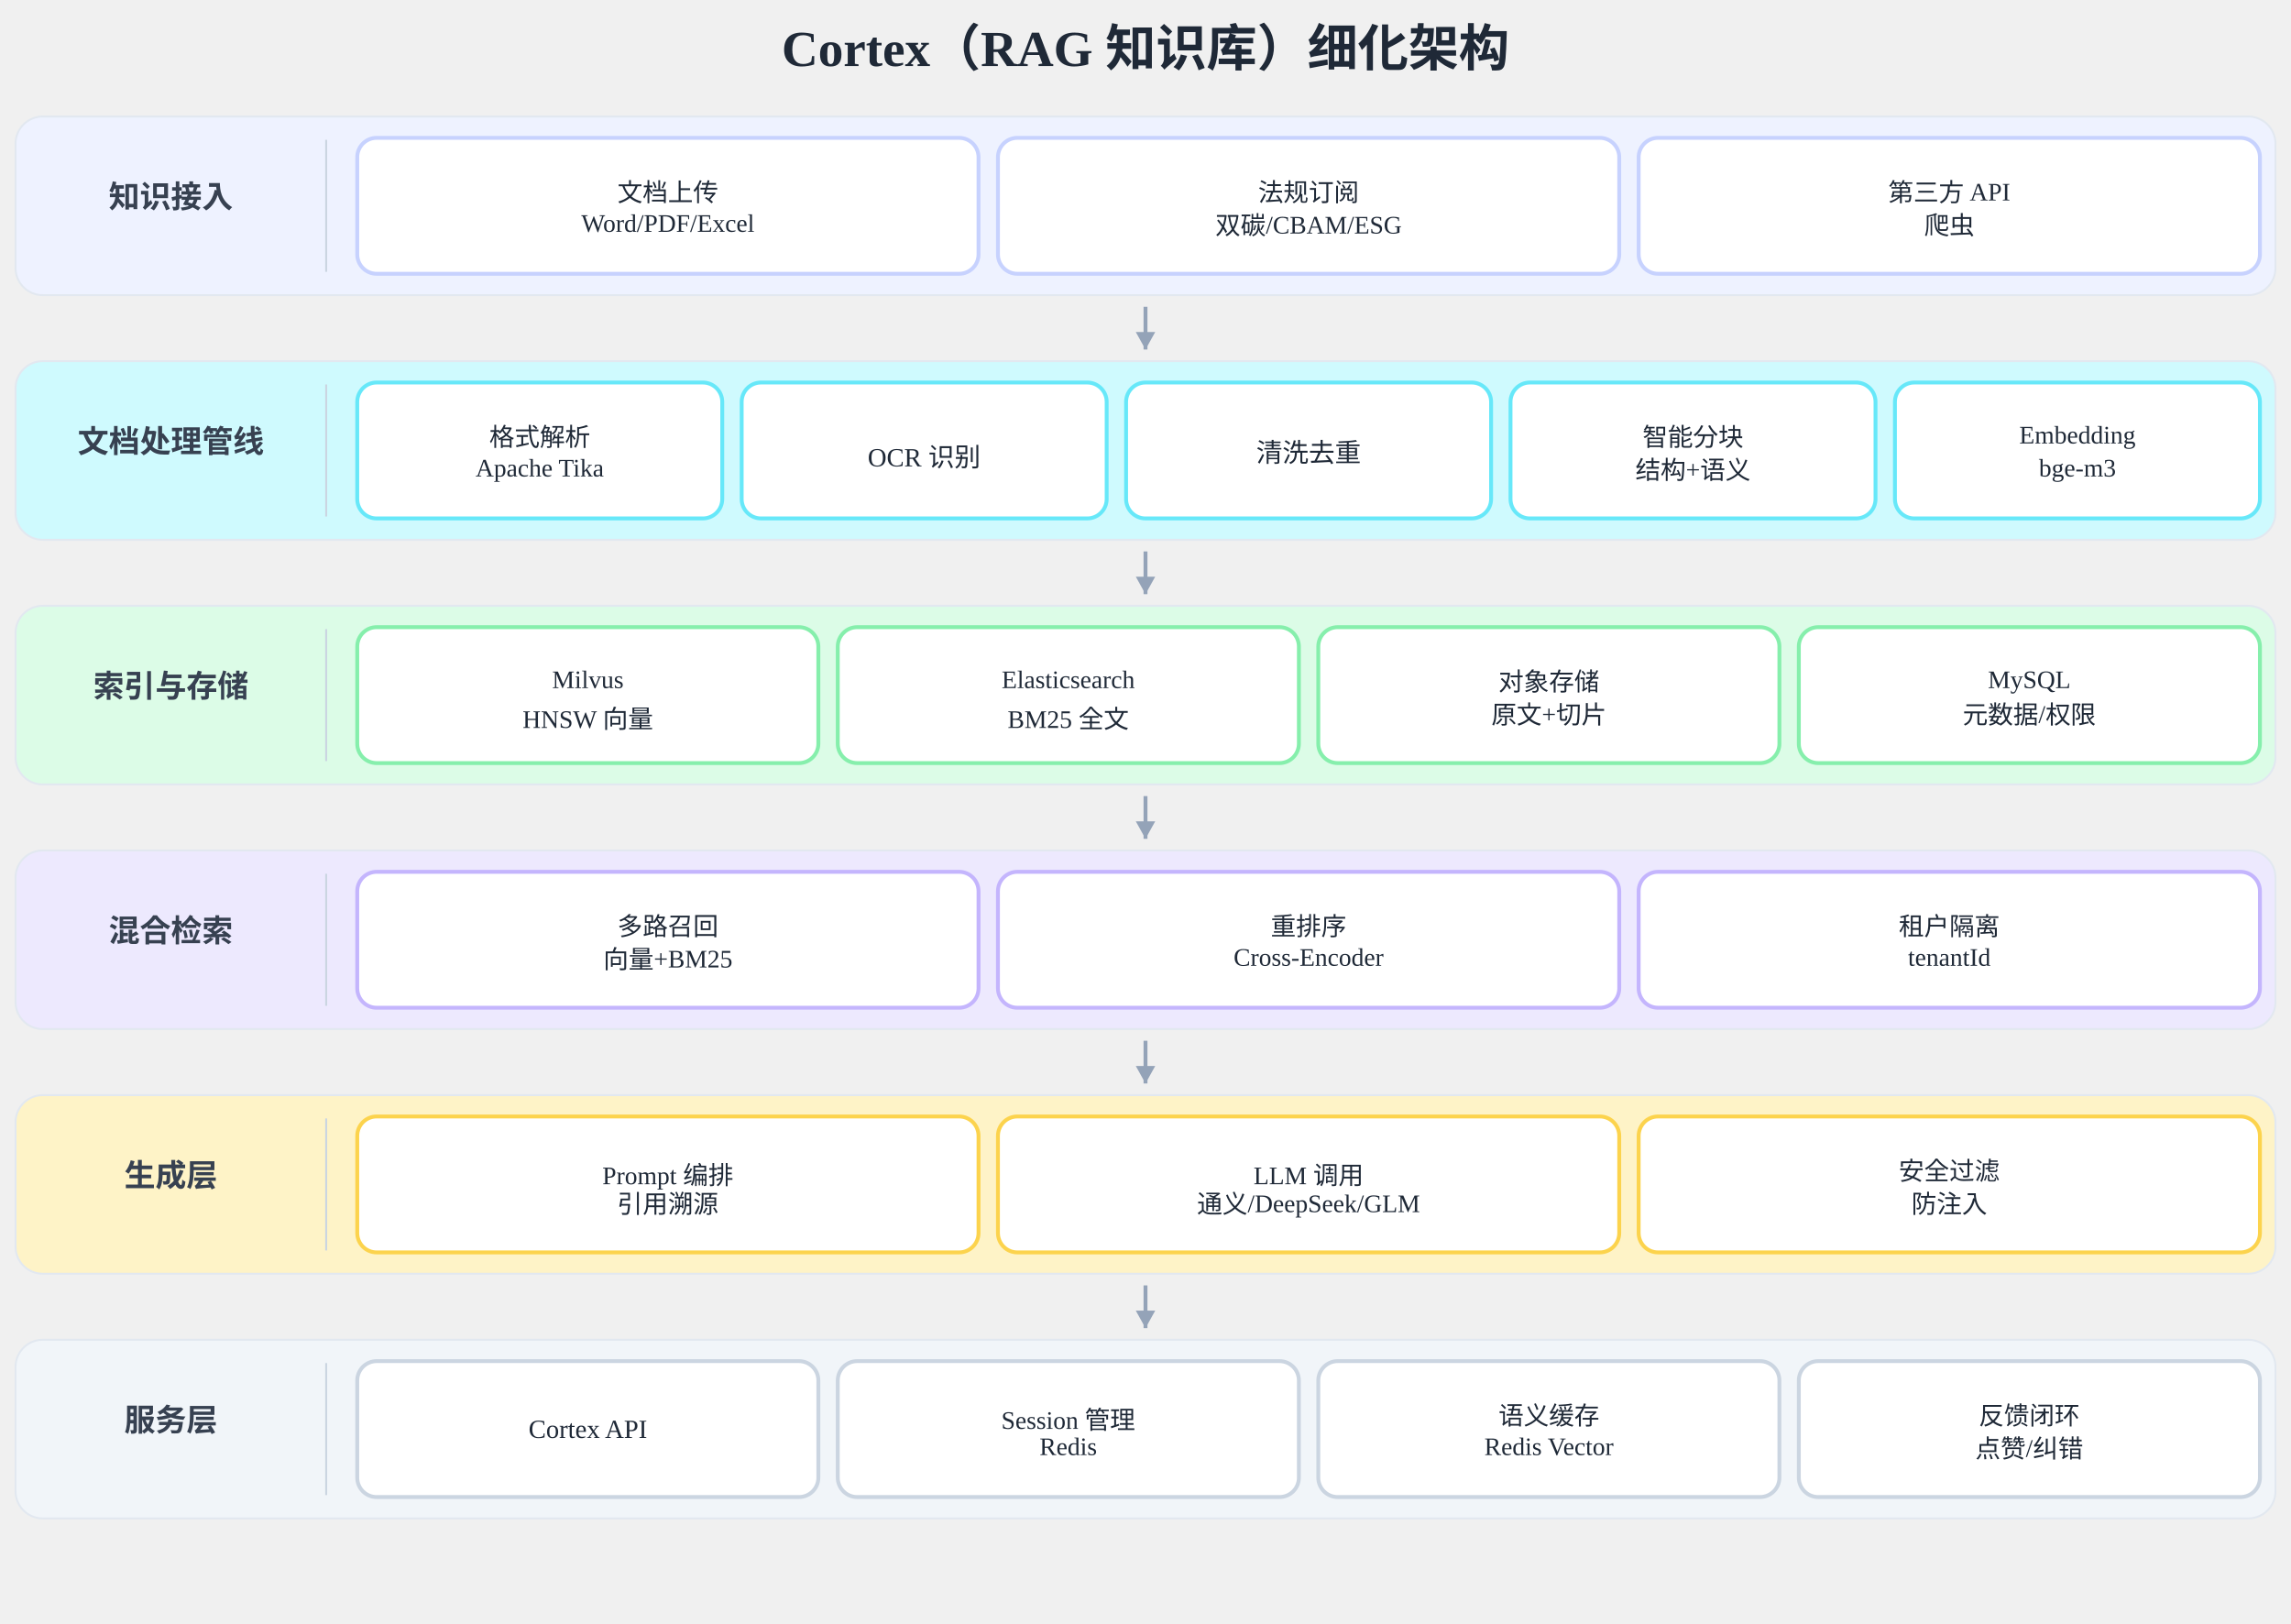
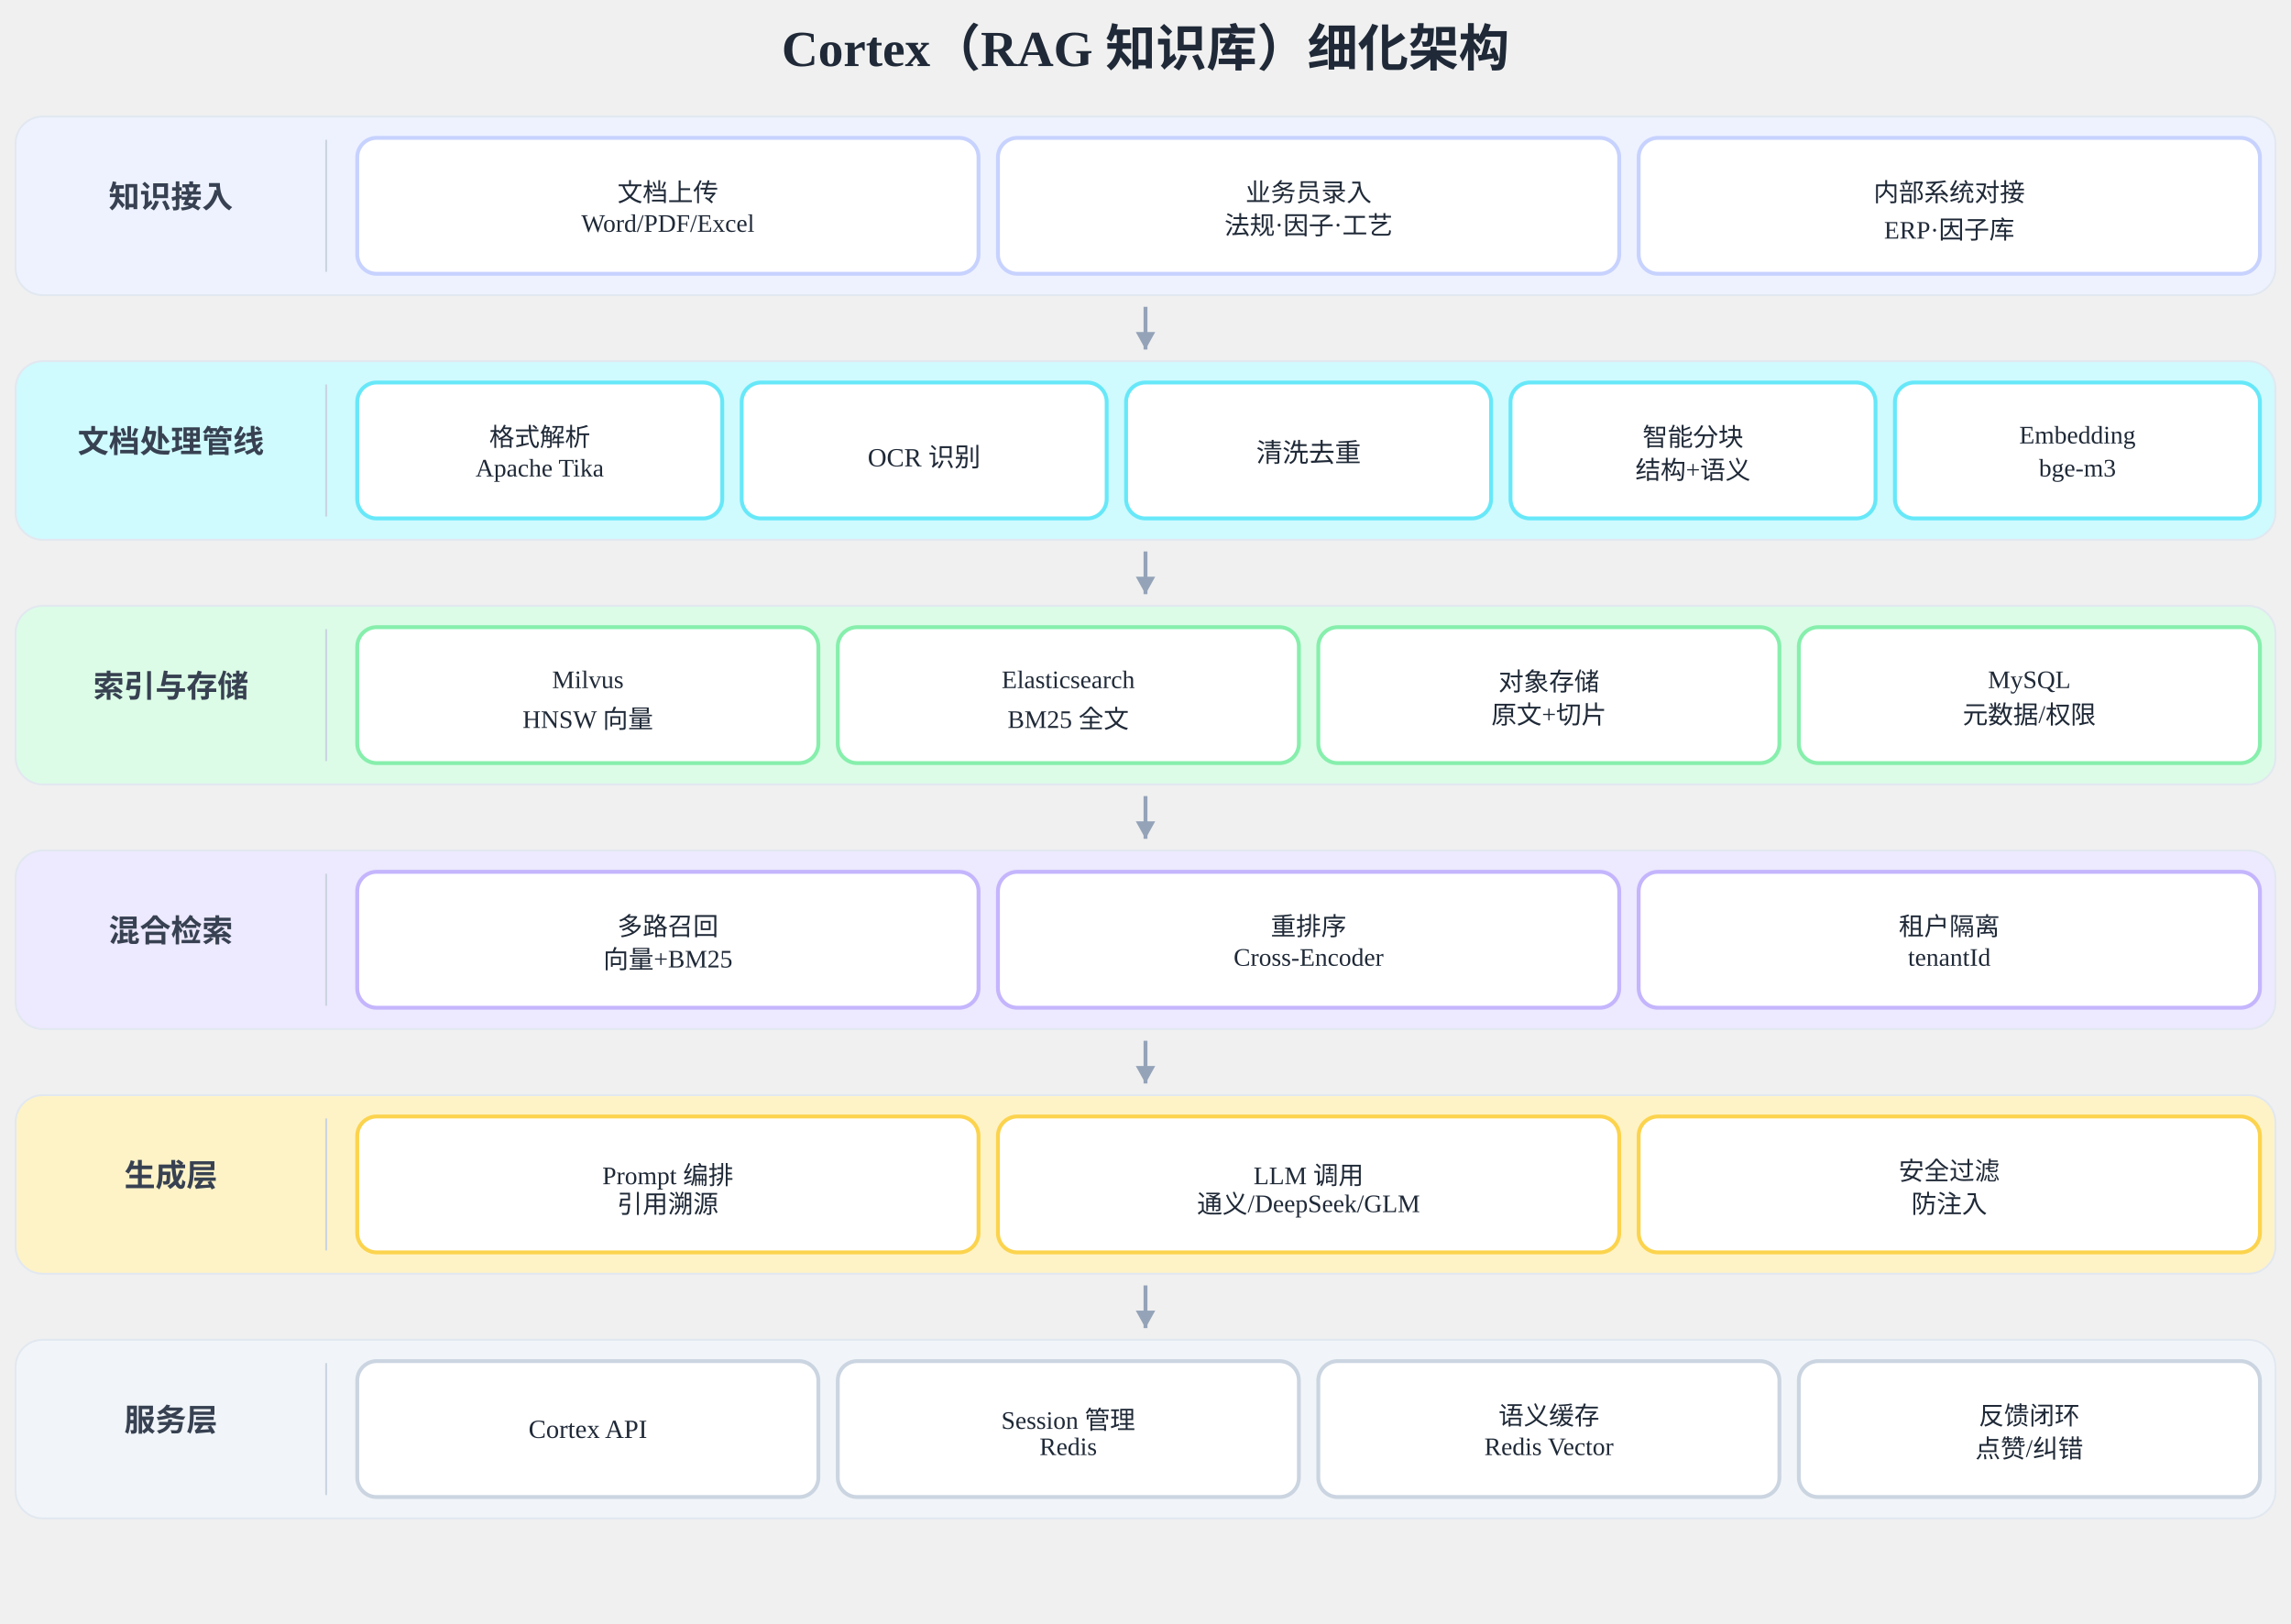
<svg xmlns="http://www.w3.org/2000/svg" width="1180" height="836" viewBox="0 0 1180 836">
  <text x="590.0" y="34" text-anchor="middle" font-size="26" font-weight="700" fill="#1f2937">Cortex（RAG 知识库）细化架构</text>
  <rect x="8" y="60" width="1164" height="92" rx="14" fill="#eef2ff" stroke="#e2e8f0" stroke-width="1" />
  <text x="88" y="100.0" text-anchor="middle" dominant-baseline="central" font-size="16" font-weight="700" fill="#374151">知识接入</text>
  <line x1="168" y1="72" x2="168" y2="140" stroke="#cbd5e1" stroke-width="1" />
  <rect x="184.0" y="71.0" width="320.0" height="70.0" rx="10" fill="#ffffff" stroke="#c7d2fe" stroke-width="2" />
  <text x="344.0" y="98.0" text-anchor="middle" dominant-baseline="central" font-size="13" fill="#1f2937">文档上传</text>
  <text x="344.0" y="115.0" text-anchor="middle" dominant-baseline="central" font-size="13" fill="#1f2937">Word/PDF/Excel</text>
  <rect x="514.0" y="71.0" width="320.0" height="70.0" rx="10" fill="#ffffff" stroke="#c7d2fe" stroke-width="2" />
-   <text x="674.0" y="98.0" text-anchor="middle" dominant-baseline="central" font-size="13" fill="#1f2937">法规订阅</text>
-   <text x="674.0" y="115.0" text-anchor="middle" dominant-baseline="central" font-size="13" fill="#1f2937">双碳/CBAM/ESG</text>
+   <text x="674.0" y="98.0" text-anchor="middle" dominant-baseline="central" font-size="13" fill="#1f2937">业务员录入</text>
+   <text x="674.0" y="115.0" text-anchor="middle" dominant-baseline="central" font-size="13" fill="#1f2937">法规·因子·工艺</text>
  <rect x="844.0" y="71.0" width="320.0" height="70.0" rx="10" fill="#ffffff" stroke="#c7d2fe" stroke-width="2" />
-   <text x="1004.0" y="98.0" text-anchor="middle" dominant-baseline="central" font-size="13" fill="#1f2937">第三方 API</text>
-   <text x="1004.0" y="115.0" text-anchor="middle" dominant-baseline="central" font-size="13" fill="#1f2937">爬虫</text>
+   <text x="1004.0" y="98.0" text-anchor="middle" dominant-baseline="central" font-size="13" fill="#1f2937">内部系统对接</text>
+   <text x="1004.0" y="115.0" text-anchor="middle" dominant-baseline="central" font-size="13" fill="#1f2937">ERP·因子库</text>
  <rect x="8" y="186" width="1164" height="92" rx="14" fill="#cffafe" stroke="#e2e8f0" stroke-width="1" />
  <text x="88" y="226.0" text-anchor="middle" dominant-baseline="central" font-size="16" font-weight="700" fill="#374151">文档处理管线</text>
  <line x1="168" y1="198" x2="168" y2="266" stroke="#cbd5e1" stroke-width="1" />
  <rect x="184.0" y="197.0" width="188.0" height="70.0" rx="10" fill="#ffffff" stroke="#67e8f9" stroke-width="2" />
  <text x="278.0" y="224.0" text-anchor="middle" dominant-baseline="central" font-size="13" fill="#1f2937">格式解析</text>
  <text x="278.0" y="241.0" text-anchor="middle" dominant-baseline="central" font-size="13" fill="#1f2937">Apache Tika</text>
  <rect x="382.0" y="197.0" width="188.0" height="70.0" rx="10" fill="#ffffff" stroke="#67e8f9" stroke-width="2" />
  <text x="476.0" y="232.0" text-anchor="middle" dominant-baseline="central" font-size="13.5" fill="#1f2937">OCR 识别</text>
  <rect x="580.0" y="197.0" width="188.0" height="70.0" rx="10" fill="#ffffff" stroke="#67e8f9" stroke-width="2" />
  <text x="674.0" y="232.0" text-anchor="middle" dominant-baseline="central" font-size="13.5" fill="#1f2937">清洗去重</text>
  <rect x="778.0" y="197.0" width="188.0" height="70.0" rx="10" fill="#ffffff" stroke="#67e8f9" stroke-width="2" />
  <text x="872.0" y="224.0" text-anchor="middle" dominant-baseline="central" font-size="13" fill="#1f2937">智能分块</text>
  <text x="872.0" y="241.0" text-anchor="middle" dominant-baseline="central" font-size="13" fill="#1f2937">结构+语义</text>
  <rect x="976.0" y="197.0" width="188.0" height="70.0" rx="10" fill="#ffffff" stroke="#67e8f9" stroke-width="2" />
  <text x="1070.0" y="224.0" text-anchor="middle" dominant-baseline="central" font-size="13" fill="#1f2937">Embedding</text>
  <text x="1070.0" y="241.0" text-anchor="middle" dominant-baseline="central" font-size="13" fill="#1f2937">bge-m3</text>
  <rect x="8" y="312" width="1164" height="92" rx="14" fill="#dcfce7" stroke="#e2e8f0" stroke-width="1" />
  <text x="88" y="352.0" text-anchor="middle" dominant-baseline="central" font-size="16" font-weight="700" fill="#374151">索引与存储</text>
  <line x1="168" y1="324" x2="168" y2="392" stroke="#cbd5e1" stroke-width="1" />
  <rect x="184.0" y="323.0" width="237.5" height="70.0" rx="10" fill="#ffffff" stroke="#86efac" stroke-width="2" />
  <text x="302.8" y="350.0" text-anchor="middle" dominant-baseline="central" font-size="13" fill="#1f2937">Milvus</text>
  <text x="302.8" y="367.0" text-anchor="middle" dominant-baseline="central" font-size="13" fill="#1f2937">HNSW 向量</text>
  <rect x="431.5" y="323.0" width="237.5" height="70.0" rx="10" fill="#ffffff" stroke="#86efac" stroke-width="2" />
  <text x="550.2" y="350.0" text-anchor="middle" dominant-baseline="central" font-size="13" fill="#1f2937">Elasticsearch</text>
  <text x="550.2" y="367.0" text-anchor="middle" dominant-baseline="central" font-size="13" fill="#1f2937">BM25 全文</text>
  <rect x="679.0" y="323.0" width="237.5" height="70.0" rx="10" fill="#ffffff" stroke="#86efac" stroke-width="2" />
  <text x="797.8" y="350.0" text-anchor="middle" dominant-baseline="central" font-size="13" fill="#1f2937">对象存储</text>
  <text x="797.8" y="367.0" text-anchor="middle" dominant-baseline="central" font-size="13" fill="#1f2937">原文+切片</text>
  <rect x="926.5" y="323.0" width="237.5" height="70.0" rx="10" fill="#ffffff" stroke="#86efac" stroke-width="2" />
  <text x="1045.2" y="350.0" text-anchor="middle" dominant-baseline="central" font-size="13" fill="#1f2937">MySQL</text>
  <text x="1045.2" y="367.0" text-anchor="middle" dominant-baseline="central" font-size="13" fill="#1f2937">元数据/权限</text>
  <rect x="8" y="438" width="1164" height="92" rx="14" fill="#ede9fe" stroke="#e2e8f0" stroke-width="1" />
  <text x="88" y="478.0" text-anchor="middle" dominant-baseline="central" font-size="16" font-weight="700" fill="#374151">混合检索</text>
  <line x1="168" y1="450" x2="168" y2="518" stroke="#cbd5e1" stroke-width="1" />
  <rect x="184.0" y="449.0" width="320.0" height="70.0" rx="10" fill="#ffffff" stroke="#c4b5fd" stroke-width="2" />
  <text x="344.0" y="476.0" text-anchor="middle" dominant-baseline="central" font-size="13" fill="#1f2937">多路召回</text>
  <text x="344.0" y="493.0" text-anchor="middle" dominant-baseline="central" font-size="13" fill="#1f2937">向量+BM25</text>
  <rect x="514.0" y="449.0" width="320.0" height="70.0" rx="10" fill="#ffffff" stroke="#c4b5fd" stroke-width="2" />
  <text x="674.0" y="476.0" text-anchor="middle" dominant-baseline="central" font-size="13" fill="#1f2937">重排序</text>
  <text x="674.0" y="493.0" text-anchor="middle" dominant-baseline="central" font-size="13" fill="#1f2937">Cross-Encoder</text>
  <rect x="844.0" y="449.0" width="320.0" height="70.0" rx="10" fill="#ffffff" stroke="#c4b5fd" stroke-width="2" />
  <text x="1004.0" y="476.0" text-anchor="middle" dominant-baseline="central" font-size="13" fill="#1f2937">租户隔离</text>
  <text x="1004.0" y="493.0" text-anchor="middle" dominant-baseline="central" font-size="13" fill="#1f2937">tenantId</text>
  <rect x="8" y="564" width="1164" height="92" rx="14" fill="#fef3c7" stroke="#e2e8f0" stroke-width="1" />
  <text x="88" y="604.0" text-anchor="middle" dominant-baseline="central" font-size="16" font-weight="700" fill="#374151">生成层</text>
  <line x1="168" y1="576" x2="168" y2="644" stroke="#cbd5e1" stroke-width="1" />
  <rect x="184.0" y="575.0" width="320.0" height="70.0" rx="10" fill="#ffffff" stroke="#fcd34d" stroke-width="2" />
  <text x="344.0" y="602.0" text-anchor="middle" dominant-baseline="central" font-size="13" fill="#1f2937">Prompt 编排</text>
  <text x="344.0" y="619.0" text-anchor="middle" dominant-baseline="central" font-size="13" fill="#1f2937">引用溯源</text>
  <rect x="514.0" y="575.0" width="320.0" height="70.0" rx="10" fill="#ffffff" stroke="#fcd34d" stroke-width="2" />
  <text x="674.0" y="602.0" text-anchor="middle" dominant-baseline="central" font-size="13" fill="#1f2937">LLM 调用</text>
  <text x="674.0" y="619.0" text-anchor="middle" dominant-baseline="central" font-size="13" fill="#1f2937">通义/DeepSeek/GLM</text>
  <rect x="844.0" y="575.0" width="320.0" height="70.0" rx="10" fill="#ffffff" stroke="#fcd34d" stroke-width="2" />
  <text x="1004.0" y="602.0" text-anchor="middle" dominant-baseline="central" font-size="13" fill="#1f2937">安全过滤</text>
  <text x="1004.0" y="619.0" text-anchor="middle" dominant-baseline="central" font-size="13" fill="#1f2937">防注入</text>
  <rect x="8" y="690" width="1164" height="92" rx="14" fill="#f1f5f9" stroke="#e2e8f0" stroke-width="1" />
  <text x="88" y="730.0" text-anchor="middle" dominant-baseline="central" font-size="16" font-weight="700" fill="#374151">服务层</text>
  <line x1="168" y1="702" x2="168" y2="770" stroke="#cbd5e1" stroke-width="1" />
  <rect x="184.0" y="701.0" width="237.5" height="70.0" rx="10" fill="#ffffff" stroke="#cbd5e1" stroke-width="2" />
  <text x="302.8" y="736.0" text-anchor="middle" dominant-baseline="central" font-size="13.5" fill="#1f2937">Cortex API</text>
  <rect x="431.5" y="701.0" width="237.5" height="70.0" rx="10" fill="#ffffff" stroke="#cbd5e1" stroke-width="2" />
  <text x="550.2" y="728.0" text-anchor="middle" dominant-baseline="central" font-size="13" fill="#1f2937">Session 管理</text>
  <text x="550.2" y="745.0" text-anchor="middle" dominant-baseline="central" font-size="13" fill="#1f2937">Redis</text>
  <rect x="679.0" y="701.0" width="237.5" height="70.0" rx="10" fill="#ffffff" stroke="#cbd5e1" stroke-width="2" />
  <text x="797.8" y="728.0" text-anchor="middle" dominant-baseline="central" font-size="13" fill="#1f2937">语义缓存</text>
  <text x="797.8" y="745.0" text-anchor="middle" dominant-baseline="central" font-size="13" fill="#1f2937">Redis Vector</text>
  <rect x="926.5" y="701.0" width="237.5" height="70.0" rx="10" fill="#ffffff" stroke="#cbd5e1" stroke-width="2" />
  <text x="1045.2" y="728.0" text-anchor="middle" dominant-baseline="central" font-size="13" fill="#1f2937">反馈闭环</text>
  <text x="1045.2" y="745.0" text-anchor="middle" dominant-baseline="central" font-size="13" fill="#1f2937">点赞/纠错</text>
  <line x1="590" y1="158" x2="590" y2="180" stroke="#94a3b8" stroke-width="2" />
  <polygon points="585,171 595,171 590,180" fill="#94a3b8" />
  <line x1="590" y1="284" x2="590" y2="306" stroke="#94a3b8" stroke-width="2" />
  <polygon points="585,297 595,297 590,306" fill="#94a3b8" />
  <line x1="590" y1="410" x2="590" y2="432" stroke="#94a3b8" stroke-width="2" />
  <polygon points="585,423 595,423 590,432" fill="#94a3b8" />
  <line x1="590" y1="536" x2="590" y2="558" stroke="#94a3b8" stroke-width="2" />
  <polygon points="585,549 595,549 590,558" fill="#94a3b8" />
  <line x1="590" y1="662" x2="590" y2="684" stroke="#94a3b8" stroke-width="2" />
  <polygon points="585,675 595,675 590,684" fill="#94a3b8" />
</svg>
